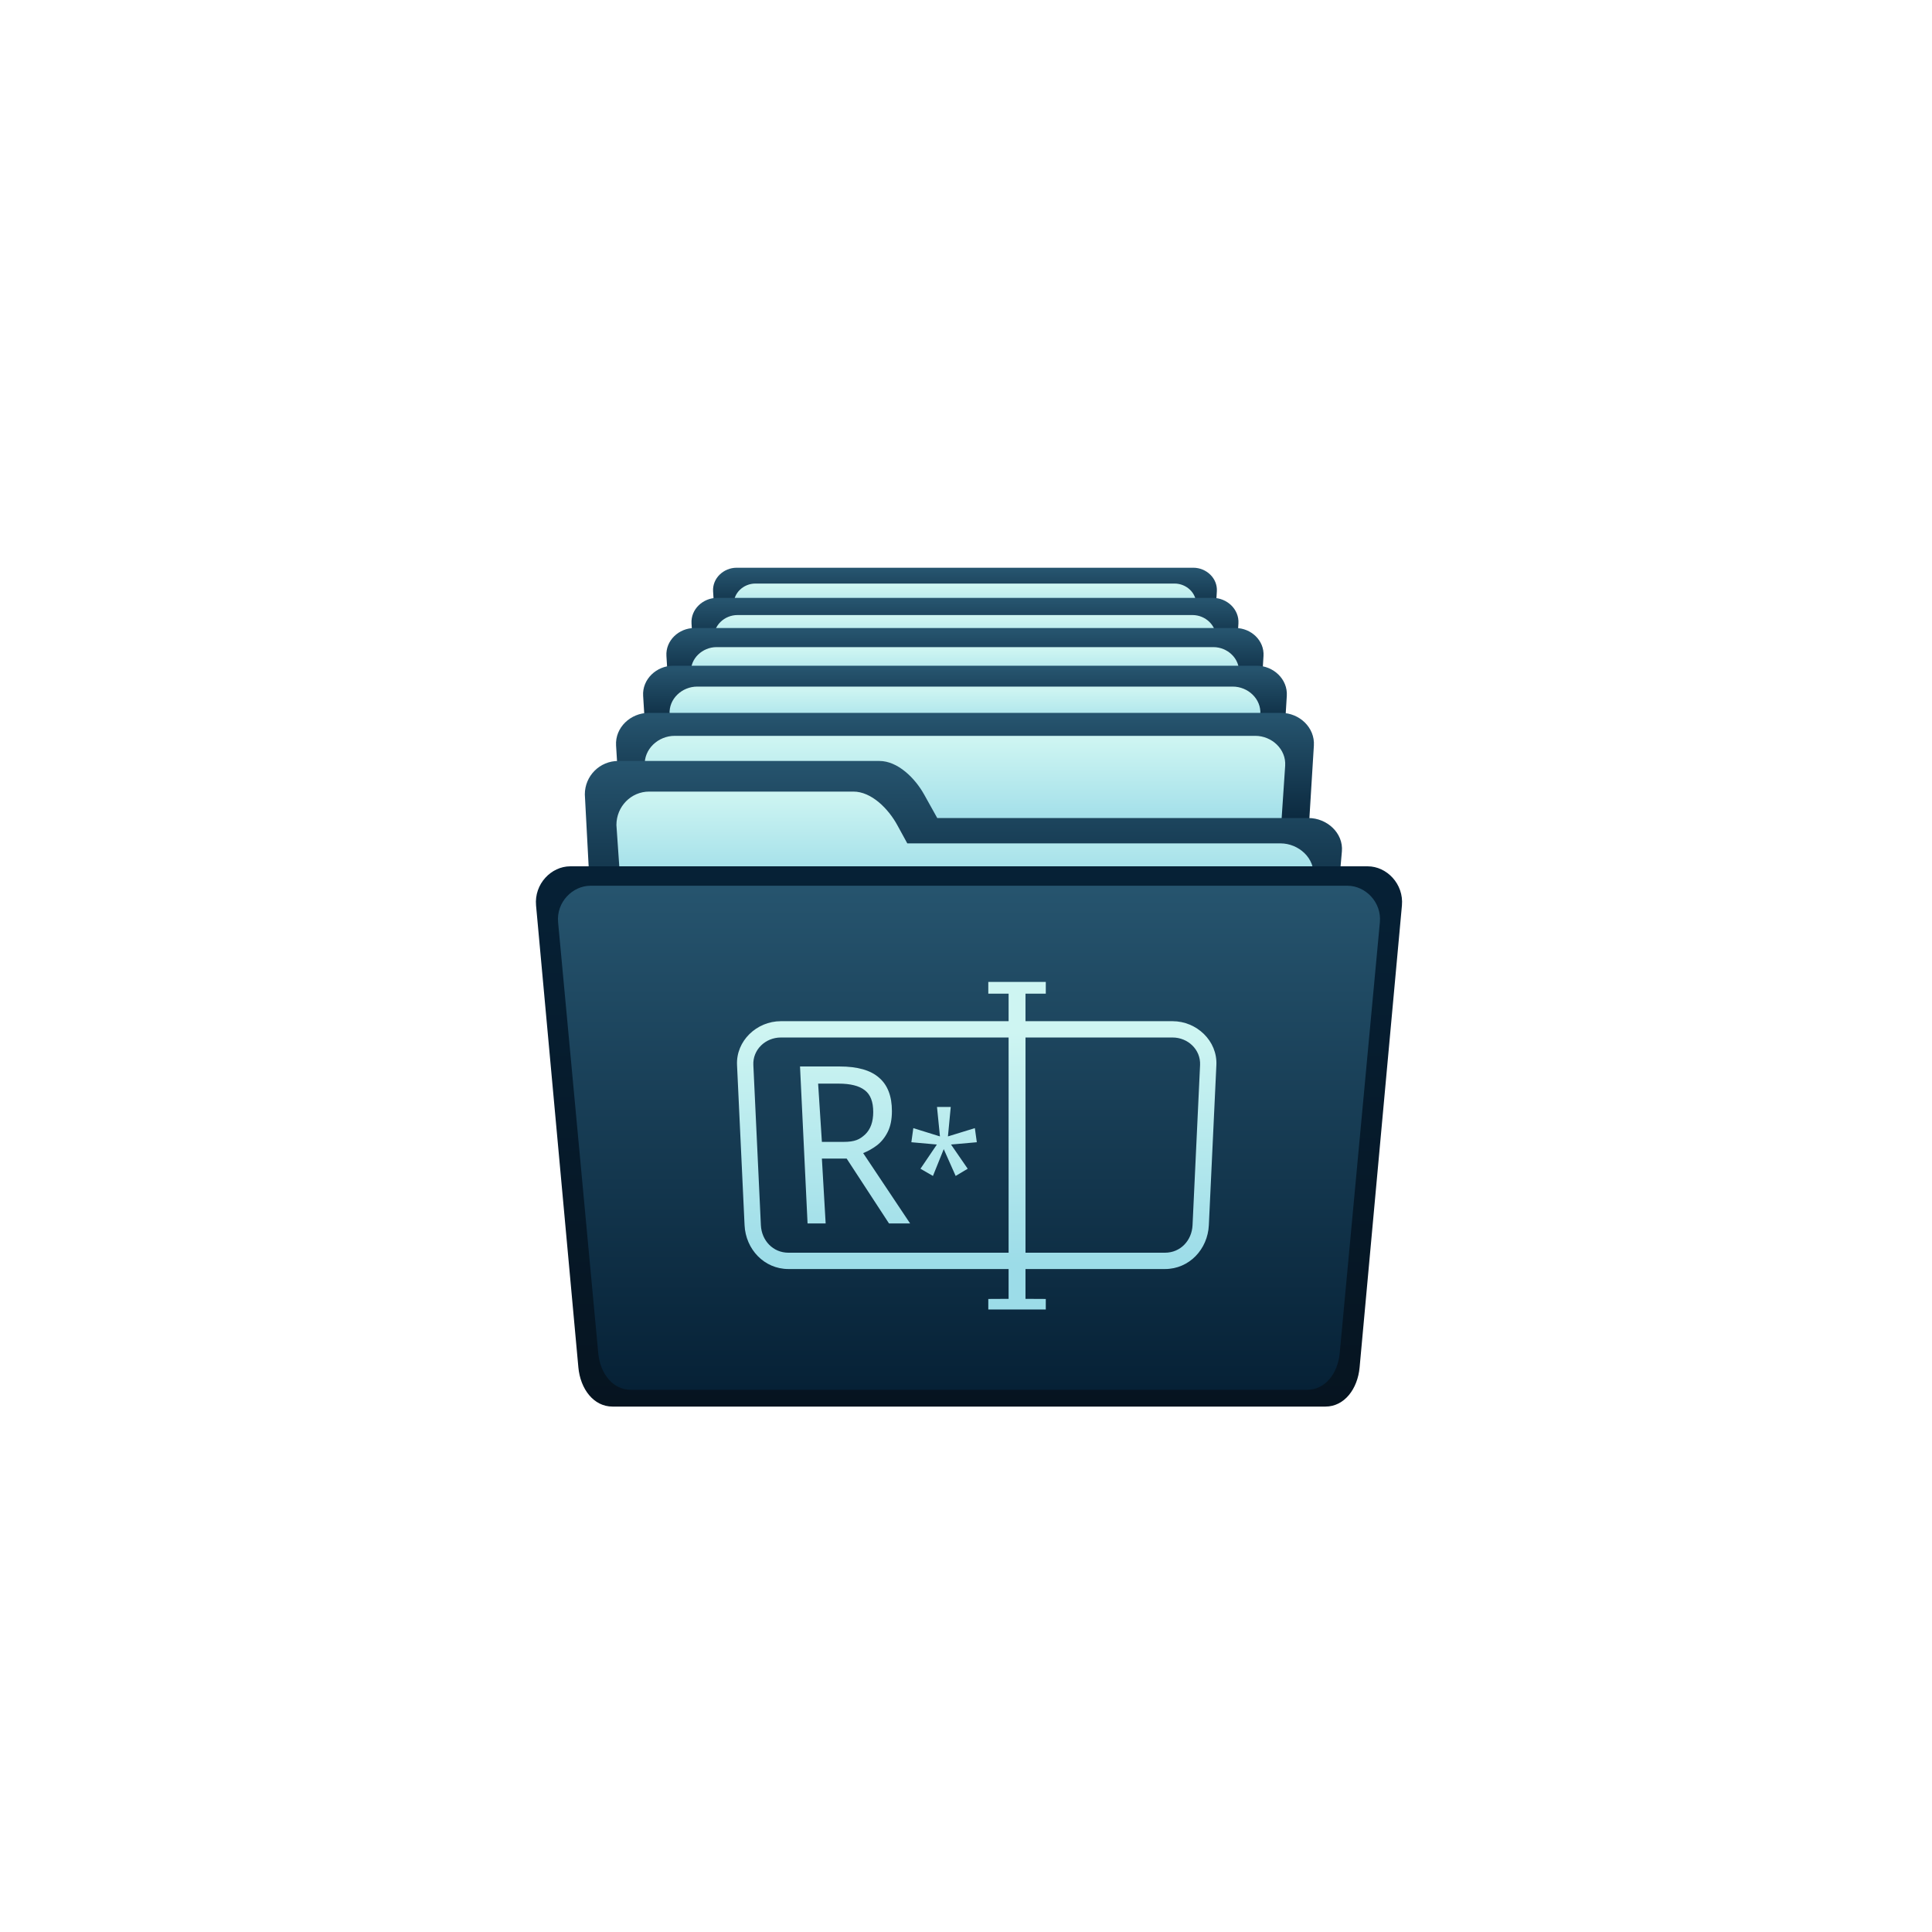
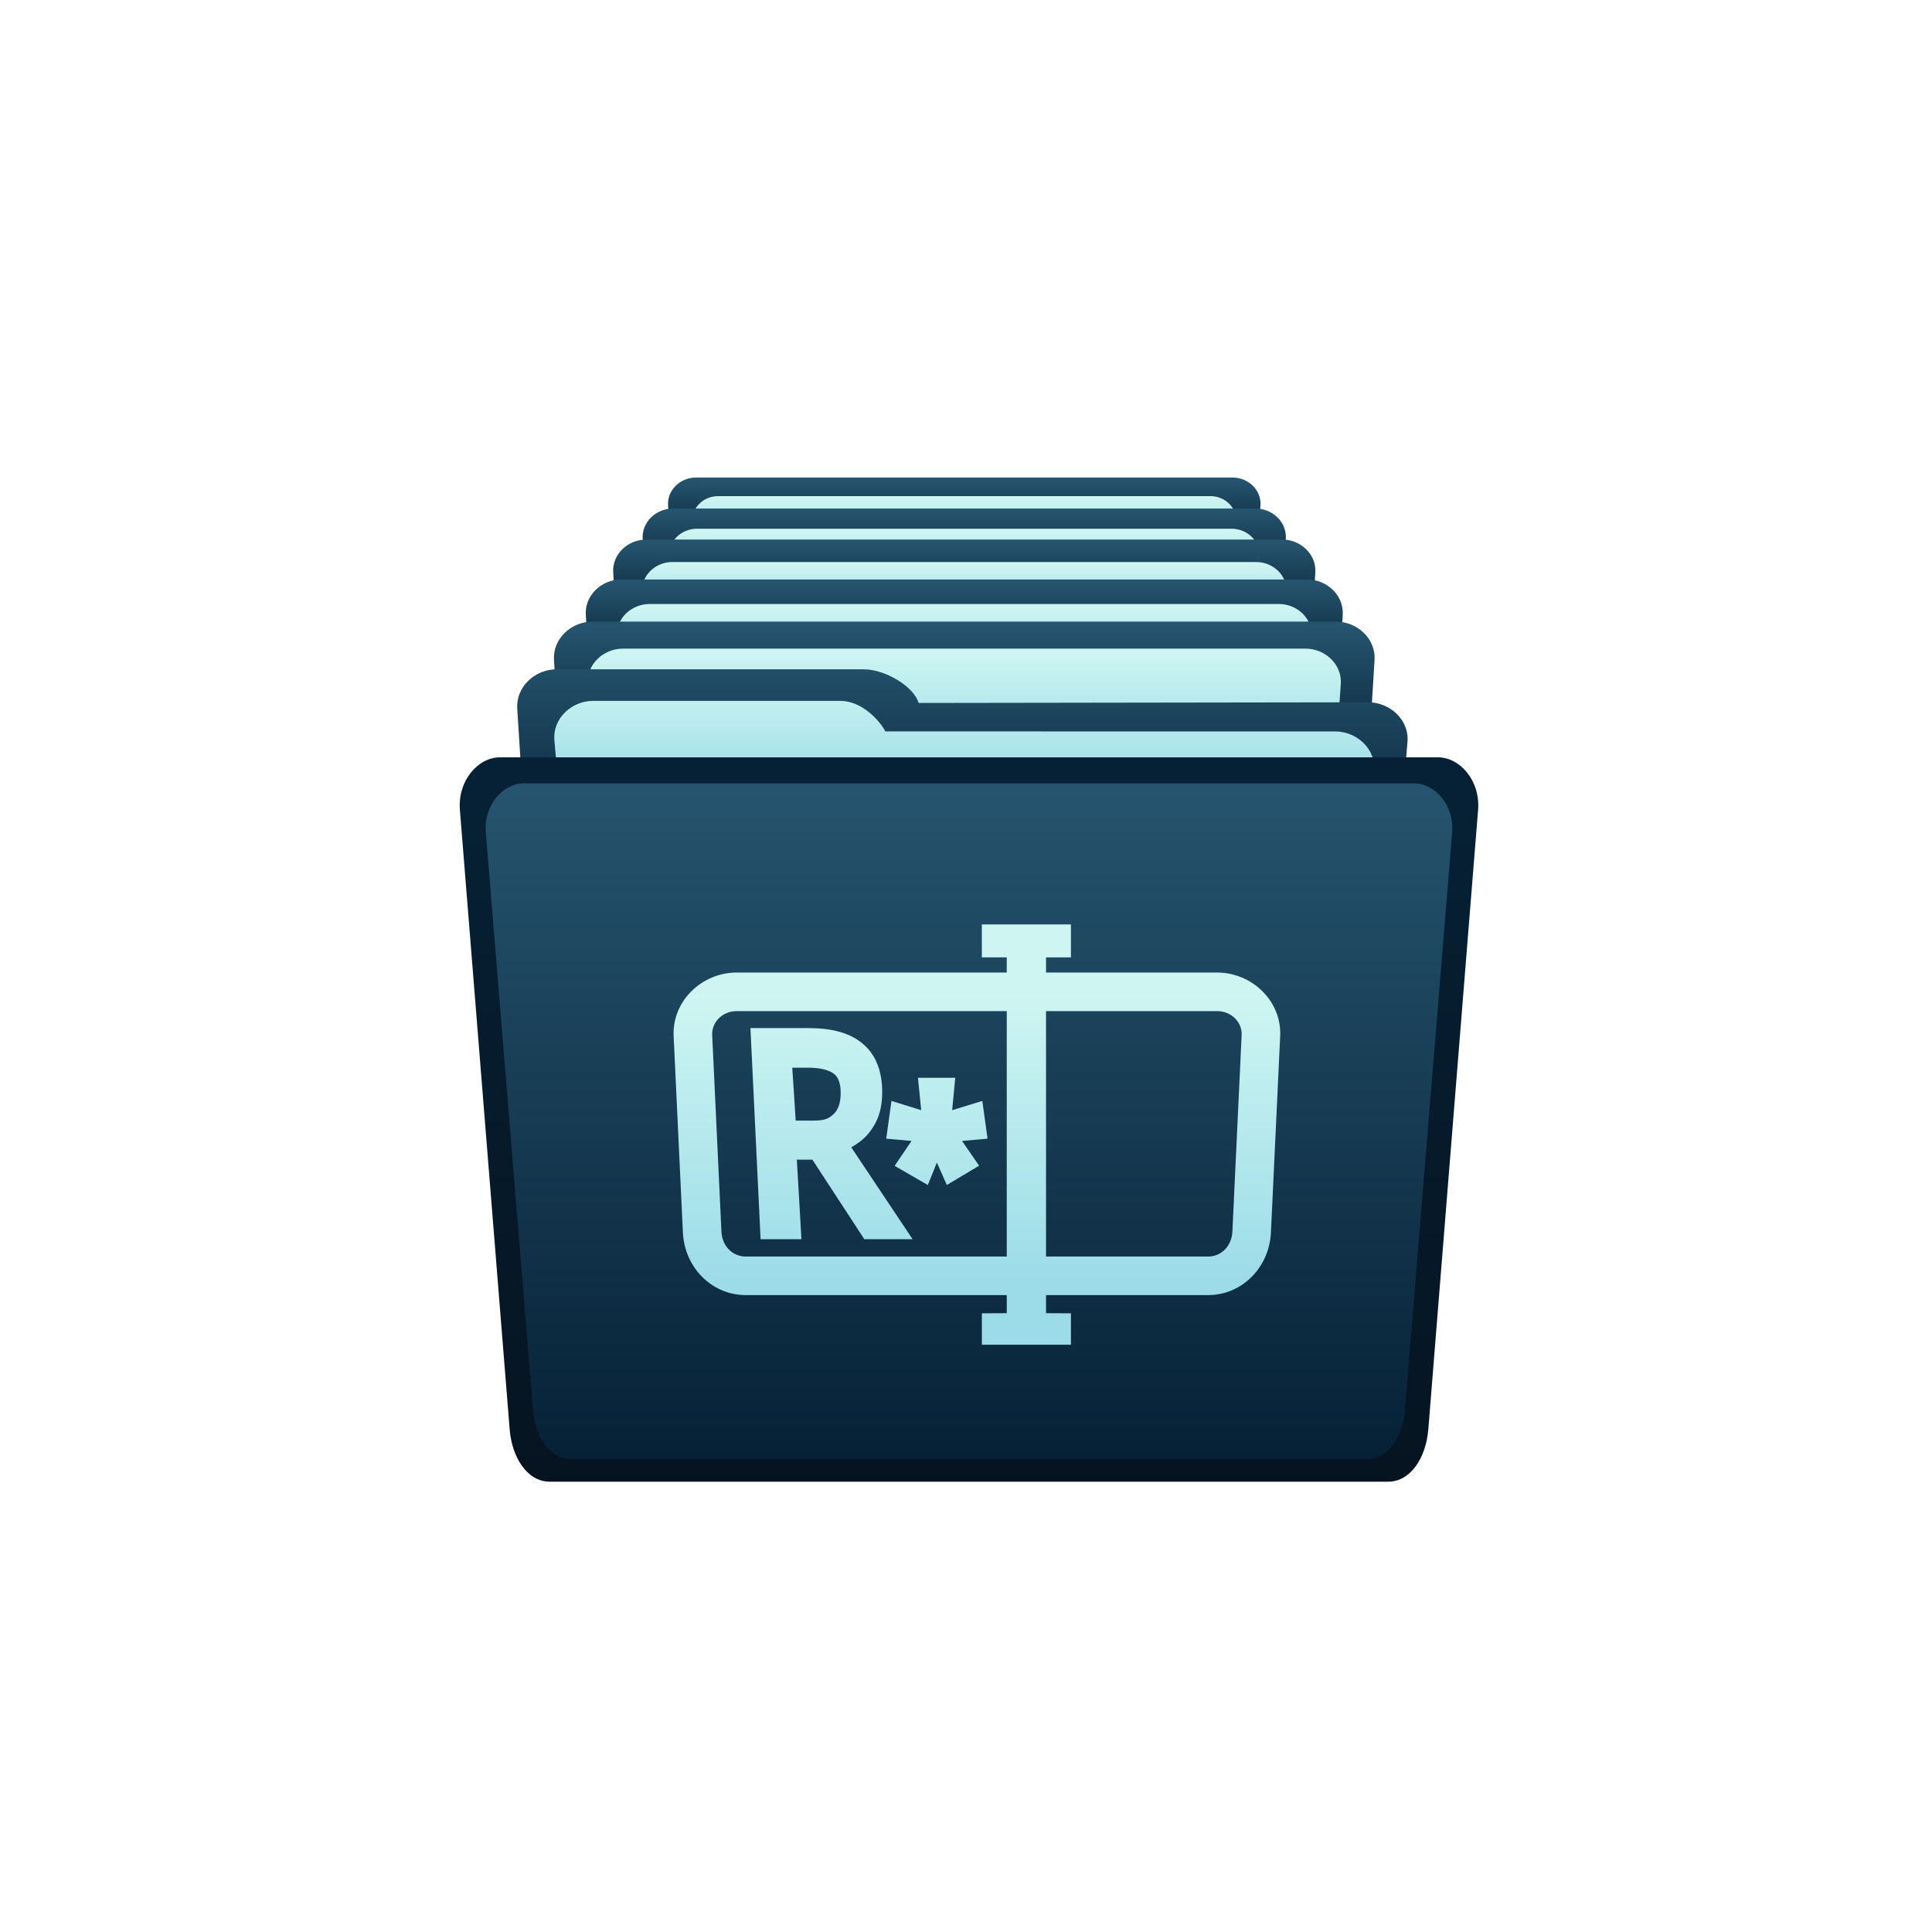
<svg xmlns="http://www.w3.org/2000/svg" xmlns:xlink="http://www.w3.org/1999/xlink" width="271.267mm" height="271.267mm" viewBox="0 0 271.267 271.267" version="1.1" id="svg1" xml:space="preserve">
  <defs id="defs1">
    <linearGradient id="linearGradient27">
      <stop style="stop-color:#062136;stop-opacity:1;" offset="0" id="stop26" />
      <stop style="stop-color:#061420;stop-opacity:1;" offset="1" id="stop27" />
    </linearGradient>
    <linearGradient id="linearGradient5">
      <stop style="stop-color:#26546e;stop-opacity:1;" offset="0" id="stop5" />
      <stop style="stop-color:#062136;stop-opacity:1;" offset="1" id="stop6" />
    </linearGradient>
    <linearGradient id="linearGradient3">
      <stop style="stop-color:#cef5f2;stop-opacity:1;" offset="0" id="stop3" />
      <stop style="stop-color:#9cdce8;stop-opacity:1;" offset="1" id="stop4" />
    </linearGradient>
-     <linearGradient xlink:href="#linearGradient3" id="linearGradient4" x1="108.01" y1="127.286" x2="108.01" y2="140.459" gradientUnits="userSpaceOnUse" gradientTransform="matrix(0.9802689,0,0,1,-46.89156,-1.435979)" />
-     <linearGradient xlink:href="#linearGradient5" id="linearGradient6" x1="112.421" y1="146.261" x2="112.421" y2="210.657" gradientUnits="userSpaceOnUse" gradientTransform="matrix(0.9688198,0,0,1.092545,-58.13732,-20.50115)" />
-     <linearGradient xlink:href="#linearGradient5" id="linearGradient8" x1="59.079" y1="99.654" x2="59.079" y2="126.834" gradientUnits="userSpaceOnUse" gradientTransform="translate(-3.564202,21.74437)" />
+     <linearGradient xlink:href="#linearGradient3" id="linearGradient4" x1="108.01" y1="127.286" x2="108.01" y2="140.459" gradientUnits="userSpaceOnUse" gradientTransform="matrix(0.9802689,0,0,1,-46.89156,-11.49015)" />
+     <linearGradient xlink:href="#linearGradient5" id="linearGradient6" x1="112.421" y1="146.261" x2="112.421" y2="210.657" gradientUnits="userSpaceOnUse" gradientTransform="matrix(0.9688198,0,0,1.245727,-58.13732,-53.09484)" />
+     <linearGradient xlink:href="#linearGradient5" id="linearGradient8" x1="59.079" y1="99.654" x2="59.079" y2="126.834" gradientUnits="userSpaceOnUse" gradientTransform="translate(-3.564202,12.21936)" />
    <linearGradient xlink:href="#linearGradient3" id="linearGradient25" x1="108.5" y1="159.783" x2="108.5" y2="199.559" gradientUnits="userSpaceOnUse" />
-     <linearGradient xlink:href="#linearGradient27" id="linearGradient26" gradientUnits="userSpaceOnUse" gradientTransform="matrix(1.020821,0,0,1.171034,-67.08104,-34.67444)" x1="112.421" y1="146.261" x2="112.421" y2="210.657" />
-     <linearGradient xlink:href="#linearGradient3" id="linearGradient29" x1="104.145" y1="120.854" x2="104.145" y2="133.857" gradientUnits="userSpaceOnUse" gradientTransform="translate(0,-2.645833)" />
-     <linearGradient xlink:href="#linearGradient5" id="linearGradient31" x1="103.685" y1="117.187" x2="103.685" y2="134.534" gradientUnits="userSpaceOnUse" gradientTransform="translate(0,-2.116667)" />
-     <linearGradient xlink:href="#linearGradient3" id="linearGradient36" gradientUnits="userSpaceOnUse" gradientTransform="matrix(0.9224081,0,0,0.9224081,8.374237,-0.2155453)" x1="104.145" y1="120.854" x2="104.145" y2="127.36" />
-     <linearGradient xlink:href="#linearGradient5" id="linearGradient37" gradientUnits="userSpaceOnUse" gradientTransform="matrix(0.9224081,0,0,0.9224081,8.374237,0.3136214)" x1="103.685" y1="117.187" x2="103.685" y2="127.632" />
-     <linearGradient xlink:href="#linearGradient3" id="linearGradient38" gradientUnits="userSpaceOnUse" gradientTransform="matrix(0.8556546,0,0,0.8556546,15.57873,2.282104)" x1="104.145" y1="120.854" x2="104.145" y2="127.36" />
-     <linearGradient xlink:href="#linearGradient5" id="linearGradient39" gradientUnits="userSpaceOnUse" gradientTransform="matrix(0.8556546,0,0,0.8556546,15.57873,2.811271)" x1="103.685" y1="117.187" x2="103.685" y2="127.632" />
-     <linearGradient xlink:href="#linearGradient3" id="linearGradient40" gradientUnits="userSpaceOnUse" gradientTransform="matrix(0.7837662,0,0,0.7837662,23.33741,6.437263)" x1="104.145" y1="120.854" x2="104.145" y2="127.36" />
-     <linearGradient xlink:href="#linearGradient5" id="linearGradient41" gradientUnits="userSpaceOnUse" gradientTransform="matrix(0.7837662,0,0,0.7837662,23.33741,6.96643)" x1="103.685" y1="117.187" x2="103.685" y2="127.632" />
-     <linearGradient xlink:href="#linearGradient3" id="linearGradient45" gradientUnits="userSpaceOnUse" gradientTransform="matrix(0.7219193,0,0,0.7219193,30.01234,9.462463)" x1="104.145" y1="120.854" x2="104.145" y2="127.36" />
-     <linearGradient xlink:href="#linearGradient5" id="linearGradient46" gradientUnits="userSpaceOnUse" gradientTransform="matrix(0.7219193,0,0,0.7219193,30.01234,9.949873)" x1="103.685" y1="117.187" x2="103.685" y2="127.632" />
-     <linearGradient xlink:href="#linearGradient3" id="linearGradient32" gradientUnits="userSpaceOnUse" x1="105.744" y1="165.245" x2="105.744" y2="193.791" gradientTransform="matrix(1.145132,0,0,1.145132,-15.90274,-29.89997)" />
+     <linearGradient xlink:href="#linearGradient27" id="linearGradient26" gradientUnits="userSpaceOnUse" gradientTransform="matrix(1.020821,0,0,1.335221,-67.08104,-69.25532)" x1="112.421" y1="146.261" x2="112.421" y2="210.657" />
+     <linearGradient xlink:href="#linearGradient3" id="linearGradient29" x1="104.145" y1="120.854" x2="104.145" y2="133.857" gradientUnits="userSpaceOnUse" gradientTransform="translate(0,-7.9375)" />
+     <linearGradient xlink:href="#linearGradient5" id="linearGradient31" x1="103.685" y1="117.187" x2="103.685" y2="134.534" gradientUnits="userSpaceOnUse" gradientTransform="translate(0,-7.408334)" />
+     <linearGradient xlink:href="#linearGradient3" id="linearGradient36" gradientUnits="userSpaceOnUse" gradientTransform="matrix(0.9224081,0,0,0.9224081,8.374237,-3.919712)" x1="104.145" y1="120.854" x2="104.145" y2="127.36" />
+     <linearGradient xlink:href="#linearGradient5" id="linearGradient37" gradientUnits="userSpaceOnUse" gradientTransform="matrix(0.9224081,0,0,0.9224081,8.374237,-3.390545)" x1="103.685" y1="117.187" x2="103.685" y2="127.632" />
+     <linearGradient xlink:href="#linearGradient3" id="linearGradient38" gradientUnits="userSpaceOnUse" gradientTransform="matrix(0.8556546,0,0,0.8556546,15.57873,-0.8928961)" x1="104.145" y1="120.854" x2="104.145" y2="127.36" />
+     <linearGradient xlink:href="#linearGradient5" id="linearGradient39" gradientUnits="userSpaceOnUse" gradientTransform="matrix(0.8556546,0,0,0.8556546,15.57873,-0.3637294)" x1="103.685" y1="117.187" x2="103.685" y2="127.632" />
+     <linearGradient xlink:href="#linearGradient3" id="linearGradient40" gradientUnits="userSpaceOnUse" gradientTransform="matrix(0.7837662,0,0,0.7837662,23.33741,3.79143)" x1="104.145" y1="120.854" x2="104.145" y2="127.36" />
+     <linearGradient xlink:href="#linearGradient5" id="linearGradient41" gradientUnits="userSpaceOnUse" gradientTransform="matrix(0.7837662,0,0,0.7837662,23.33741,4.320596)" x1="103.685" y1="117.187" x2="103.685" y2="127.632" />
+     <linearGradient xlink:href="#linearGradient3" id="linearGradient45" gradientUnits="userSpaceOnUse" gradientTransform="matrix(0.7219193,0,0,0.7219193,30.01234,7.345796)" x1="104.145" y1="120.854" x2="104.145" y2="127.36" />
+     <linearGradient xlink:href="#linearGradient5" id="linearGradient46" gradientUnits="userSpaceOnUse" gradientTransform="matrix(0.7219193,0,0,0.7219193,30.01234,7.833207)" x1="103.685" y1="117.187" x2="103.685" y2="127.632" />
+     <linearGradient xlink:href="#linearGradient3" id="linearGradient32" gradientUnits="userSpaceOnUse" x1="105.744" y1="165.245" x2="105.744" y2="193.791" gradientTransform="matrix(1.194533,0,0,1.194533,-21.4533,-43.57308)" />
+     <linearGradient xlink:href="#linearGradient3" id="linearGradient2" x1="104.861" y1="153.817" x2="104.861" y2="187.916" gradientUnits="userSpaceOnUse" />
  </defs>
  <g id="layer1" transform="translate(27.56254,-14.47502)">
-     <g id="g12">
-       <path id="path44" style="fill:url(#linearGradient46);stroke-width:0.193" d="m 75.867,94.189 h 64.119 c 1.832,0 3.42,1.478 3.307,3.307 l -0.764,12.36 c -0.113,1.829 -1.475,3.307 -3.307,3.307 H 76.631 c -1.832,0 -3.194,-1.478 -3.307,-3.307 L 72.561,97.496 c -0.113,-1.829 1.475,-3.307 3.307,-3.307 z" />
-       <path id="path45" style="fill:url(#linearGradient45);stroke-width:0.177" d="m 78.505,96.409 h 58.843 c 1.681,0 3.148,1.357 3.035,3.035 l -0.764,11.343 c -0.113,1.677 -1.354,3.035 -3.035,3.035 H 79.269 c -1.681,0 -2.922,-1.357 -3.035,-3.035 L 75.47,99.444 c -0.113,-1.677 1.354,-3.035 3.035,-3.035 z" />
-       <path id="path39" style="fill:url(#linearGradient41);stroke-width:0.21" d="M 73.121,98.422 H 142.732 c 1.989,0 3.713,1.605 3.59,3.59 l -0.829,13.419 c -0.123,1.985 -1.601,3.59 -3.59,3.59 H 73.95 c -1.989,0 -3.467,-1.605 -3.59,-3.59 l -0.829,-13.419 c -0.123,-1.985 1.601,-3.59 3.59,-3.59 z" />
-       <path id="path40" style="fill:url(#linearGradient40);stroke-width:0.192" d="m 75.985,100.832 h 63.884 c 1.825,0 3.417,1.474 3.295,3.295 l -0.829,12.315 c -0.123,1.821 -1.469,3.295 -3.295,3.295 H 76.814 c -1.825,0 -3.172,-1.474 -3.295,-3.295 l -0.829,-12.315 c -0.123,-1.821 1.469,-3.295 3.295,-3.295 z" />
-       <path id="path37" style="fill:url(#linearGradient39);stroke-width:0.229" d="m 69.928,102.656 h 75.996 c 2.171,0 4.053,1.752 3.919,3.919 l -0.906,14.65 c -0.134,2.167 -1.748,3.919 -3.919,3.919 H 70.834 c -2.171,0 -3.786,-1.752 -3.919,-3.919 l -0.906,-14.65 c -0.134,-2.167 1.748,-3.919 3.919,-3.919 z" />
-       <path id="path38" style="fill:url(#linearGradient38);stroke-width:0.21" d="m 73.055,105.335 h 69.744 c 1.993,0 3.731,1.609 3.597,3.597 l -0.906,13.445 c -0.134,1.988 -1.604,3.597 -3.597,3.597 H 73.96 c -1.993,0 -3.463,-1.609 -3.597,-3.597 l -0.906,-13.445 c -0.134,-1.988 1.604,-3.597 3.597,-3.597 z" />
-       <path id="path33" style="fill:url(#linearGradient37);stroke-width:0.247" d="m 66.964,107.947 h 81.925 c 2.341,0 4.37,1.889 4.225,4.225 l -0.976,15.793 c -0.144,2.336 -1.884,4.225 -4.225,4.225 H 67.94 c -2.341,0 -4.081,-1.889 -4.225,-4.225 l -0.976,-15.793 c -0.144,-2.336 1.884,-4.225 4.225,-4.225 z" />
-       <path id="path34" style="fill:url(#linearGradient36);stroke-width:0.226" d="m 70.334,110.877 h 75.185 c 2.148,0 4.022,1.734 3.878,3.878 l -0.976,14.493 c -0.144,2.143 -1.729,3.878 -3.878,3.878 H 71.311 c -2.148,0 -3.733,-1.734 -3.878,-3.878 L 66.457,114.755 c -0.144,-2.143 1.729,-3.878 3.878,-3.878 z" />
-       <path id="rect27" style="fill:url(#linearGradient31);stroke-width:0.268" d="m 63.518,114.571 h 88.817 c 2.538,0 4.737,2.048 4.581,4.581 l -1.058,17.121 c -0.157,2.533 -2.043,4.581 -4.581,4.581 H 64.577 c -2.538,0 -4.424,-2.048 -4.581,-4.581 l -1.058,-17.121 c -0.157,-2.533 2.043,-4.581 4.581,-4.581 z" />
-       <path id="rect28" style="fill:url(#linearGradient29);stroke-width:0.246" d="m 67.172,117.792 h 81.509 c 2.329,0 4.36,1.88 4.204,4.204 l -1.058,15.713 c -0.157,2.324 -1.875,4.204 -4.204,4.204 H 68.231 c -2.329,0 -4.047,-1.88 -4.204,-4.204 L 62.968,121.996 c -0.157,-2.324 1.875,-4.204 4.204,-4.204 z" />
-       <path id="rect3-0" style="fill:url(#linearGradient8);stroke-width:0.265" d="m 59.249,121.319 c -2.602,0 -4.697,2.095 -4.697,4.697 l 1.058,19.922 H 113.298 l -0.05,-0.09 c 7.572,-3.081 46.542,0.066 46.542,0.066 l 1.058,-11.884 c 0.231,-2.592 -2.095,-4.697 -4.697,-4.697 H 104.035 l -1.849,-3.316 c -1.268,-2.273 -3.682,-4.697 -6.284,-4.697 z" />
-       <path id="rect3" style="fill:url(#linearGradient4);stroke-width:0.262" d="m 63.591,125.619 c -2.551,0 -4.604,2.095 -4.604,4.697 l 1.05,15.159 95.751,1.205 1.05,-9.091 c 0.299,-2.585 -2.054,-4.697 -4.605,-4.697 H 99.829 L 98.419,130.316 c -1.244,-2.272 -3.61,-4.697 -6.161,-4.697 z" />
-       <path id="circle15-1" style="fill:#e6e6e6;fill-opacity:1;stroke-width:0.406" d="M 105.817 170.662 A 15.032 15.032 0 0 1 105.782 169.992 A 15.032 15.032 0 0 0 105.776 170.075 A 15.032 15.032 0 0 0 105.817 170.662 z " />
+     <g id="g12" transform="matrix(1.175929,0,0,1.175929,-19.08652,-26.74473)">
+       <path id="path44" style="fill:url(#linearGradient46);stroke-width:0.193" d="m 75.867,92.072 h 64.119 c 1.832,0 3.42,1.478 3.307,3.307 l -0.764,12.36 c -0.113,1.829 -1.475,3.307 -3.307,3.307 H 76.631 c -1.832,0 -3.194,-1.478 -3.307,-3.307 L 72.561,95.379 c -0.113,-1.829 1.475,-3.307 3.307,-3.307 z" />
+       <path id="path45" style="fill:url(#linearGradient45);stroke-width:0.177" d="m 78.505,94.292 h 58.843 c 1.681,0 3.148,1.357 3.035,3.035 l -0.764,11.343 c -0.113,1.677 -1.354,3.035 -3.035,3.035 H 79.269 c -1.681,0 -2.922,-1.357 -3.035,-3.035 L 75.47,97.327 c -0.113,-1.677 1.354,-3.035 3.035,-3.035 z" />
+       <path id="path39" style="fill:url(#linearGradient41);stroke-width:0.21" d="M 73.121,95.776 H 142.732 c 1.989,0 3.713,1.605 3.59,3.59 l -0.829,13.419 c -0.123,1.985 -1.601,3.59 -3.59,3.59 H 73.95 c -1.989,0 -3.467,-1.605 -3.59,-3.59 L 69.531,99.367 c -0.123,-1.985 1.601,-3.59 3.59,-3.59 z" />
+       <path id="path40" style="fill:url(#linearGradient40);stroke-width:0.192" d="m 75.985,98.186 h 63.884 c 1.825,0 3.417,1.474 3.295,3.295 l -0.829,12.315 c -0.123,1.821 -1.469,3.295 -3.295,3.295 H 76.814 c -1.825,0 -3.172,-1.474 -3.295,-3.295 l -0.829,-12.315 c -0.123,-1.821 1.469,-3.295 3.295,-3.295 z" />
+       <path id="path37" style="fill:url(#linearGradient39);stroke-width:0.229" d="m 69.928,99.481 h 75.996 c 2.171,0 4.053,1.752 3.919,3.919 l -0.906,14.65 c -0.134,2.167 -1.748,3.919 -3.919,3.919 H 70.834 c -2.171,0 -3.786,-1.752 -3.919,-3.919 l -0.906,-14.65 c -0.134,-2.167 1.748,-3.919 3.919,-3.919 z" />
+       <path id="path38" style="fill:url(#linearGradient38);stroke-width:0.21" d="m 73.055,102.16 h 69.744 c 1.993,0 3.731,1.609 3.597,3.597 l -0.906,13.445 c -0.134,1.988 -1.604,3.597 -3.597,3.597 H 73.96 c -1.993,0 -3.463,-1.609 -3.597,-3.597 l -0.906,-13.445 c -0.134,-1.988 1.604,-3.597 3.597,-3.597 z" />
+       <path id="path33" style="fill:url(#linearGradient37);stroke-width:0.247" d="m 66.964,104.243 h 81.925 c 2.341,0 4.37,1.889 4.225,4.225 l -0.976,15.793 c -0.144,2.336 -1.884,4.225 -4.225,4.225 H 67.94 c -2.341,0 -4.081,-1.889 -4.225,-4.225 l -0.976,-15.793 c -0.144,-2.336 1.884,-4.225 4.225,-4.225 z" />
+       <path id="path34" style="fill:url(#linearGradient36);stroke-width:0.226" d="m 70.334,107.173 h 75.185 c 2.148,0 4.022,1.734 3.878,3.878 l -0.976,14.493 c -0.144,2.143 -1.729,3.878 -3.878,3.878 H 71.311 c -2.148,0 -3.733,-1.734 -3.878,-3.878 L 66.457,111.051 c -0.144,-2.143 1.729,-3.878 3.878,-3.878 z" />
+       <path id="rect27" style="fill:url(#linearGradient31);stroke-width:0.268" d="m 63.518,109.279 h 88.817 c 2.538,0 4.737,2.048 4.581,4.581 l -1.058,17.121 c -0.157,2.533 -2.043,4.581 -4.581,4.581 H 64.577 c -2.538,0 -4.424,-2.048 -4.581,-4.581 l -1.058,-17.121 c -0.157,-2.533 2.043,-4.581 4.581,-4.581 z" />
+       <path id="rect28" style="fill:url(#linearGradient29);stroke-width:0.246" d="m 67.172,112.5 h 81.509 c 2.329,0 4.36,1.88 4.204,4.204 l -1.058,15.713 c -0.157,2.324 -1.875,4.204 -4.204,4.204 H 68.231 c -2.329,0 -4.047,-1.88 -4.204,-4.204 L 62.968,116.704 c -0.157,-2.324 1.875,-4.204 4.204,-4.204 z" />
+       <path id="rect3-0" style="fill:url(#linearGradient8);stroke-width:0.265" d="m 59.249,114.969 c -2.602,0 -4.862,2.1 -4.697,4.697 l 1.058,16.747 H 113.298 l -0.05,-0.09 c 7.572,-3.081 46.542,0.066 46.542,0.066 l 1.058,-12.784 c 0.215,-2.593 -2.095,-4.701 -4.697,-4.697 l -53.674,0.08 c -0.579,-1.973 -3.973,-4.018 -6.575,-4.018 z" />
+       <path id="rect3" style="fill:url(#linearGradient4);stroke-width:0.262" d="m 63.591,118.74 c -2.551,0 -4.831,2.105 -4.604,4.697 l 1.05,11.984 95.751,1.205 1.05,-9.541 c 0.285,-2.586 -2.054,-4.697 -4.605,-4.697 l -53.732,-0.007 c -0.646,-1.262 -2.793,-3.641 -5.344,-3.641 z" />
+       <path id="circle15-1" style="fill:#e6e6e6;fill-opacity:1;stroke-width:0.406" d="m 105.817,170.662 a 15.032,15.032 0 0 1 -0.036,-0.67 15.032,15.032 0 0 0 -0.006,0.083 15.032,15.032 0 0 0 0.042,0.587 z" />
      <path id="path23" style="display:none;fill:url(#linearGradient25);stroke-width:0.406" d="m 99.382,160.149 v 5.2e-4 c -10.732,5e-5 -19.432,8.7 -19.432,19.432 0.02,10.253 10.135,17.072 17.175,17.954 4.445,0.557 7.412,-0.037 8.161,-2.816 0.613,-2.274 -0.797,-5.329 -4.616,-5.351 -4.071,-0.023 -11.077,-4.397 -11.079,-9.788 3e-5,-5.407 4.383,-9.79 9.79,-9.79 5.407,3e-5 7.553,4.202 10.285,8.565 2.686,4.288 7.366,5.919 12.434,5.992 l 0.01,7.503 c 0.002,1.791 1.804,2.989 3.609,3.086 0.736,-0.044 1.466,-0.304 2.059,-0.837 5.106,-4.578 8.707,-8.401 11.726,-11.592 0.306,-0.354 0.613,-0.706 0.92,-1.069 0.502,-0.592 0.761,-1.501 0.774,-2.415 -0.013,-0.914 -0.272,-1.823 -0.774,-2.415 -0.308,-0.363 -0.614,-0.715 -0.92,-1.069 -3.02,-3.19 -6.62,-7.013 -11.726,-11.592 -0.594,-0.532 -1.323,-0.793 -2.059,-0.837 -1.804,0.096 -3.606,1.294 -3.609,3.086 l -0.01,7.878 c -2.268,-0.525 -4.167,-1.585 -5.559,-3.712 -2.507,-3.829 -4.663,-5.903 -7.465,-7.578 -2.801,-1.675 -6.214,-2.623 -9.695,-2.636 z" />
-       <path style="fill:#000000" id="path41" />
-       <path id="path25" style="fill:url(#linearGradient26);stroke-width:0.289" d="M 52.498,136.113 H 164.483 c 2.656,0 5.073,2.47 4.795,5.501 l -5.942,64.854 c -0.278,3.031 -2.139,5.501 -4.795,5.501 H 58.44 c -2.656,0 -4.517,-2.47 -4.795,-5.501 l -5.942,-64.854 c -0.278,-3.031 2.139,-5.501 4.795,-5.501 z" />
-       <path id="rect2" style="fill:url(#linearGradient6);stroke-width:0.272" d="M 55.35,138.839 H 161.63 c 2.521,0 4.814,2.304 4.551,5.132 l -5.639,60.507 c -0.264,2.827 -2.03,5.132 -4.551,5.132 H 60.989 c -2.521,0 -4.287,-2.304 -4.551,-5.132 l -5.639,-60.507 c -0.264,-2.827 2.03,-5.132 4.551,-5.132 z" />
-       <path id="path11" style="color:#000000;fill:url(#linearGradient32);fill-opacity:1;stroke-width:1.145;-inkscape-stroke:none" d="m 111.203,152.346 v 1.65 l 2.85,5.1e-4 v 3.861 H 82.075 c -3.389,0 -6.312,2.768 -6.153,6.153 l 1.058,22.492 c 0.159,3.385 2.764,6.153 6.153,6.153 h 30.919 v 4.188 l -2.85,0.015 v 1.479 h 8.072 v -1.479 l -2.85,-0.015 v -4.188 h 19.593 c 3.389,0 5.992,-2.768 6.151,-6.153 l 1.058,-22.492 c 0.159,-3.385 -2.762,-6.153 -6.151,-6.153 h -20.651 v -3.862 h 2.85 v -1.65 z m -29.127,7.802 h 31.977 v 30.216 H 83.134 c -2.159,0 -3.761,-1.705 -3.863,-3.862 l -1.058,-22.492 c -0.102,-2.157 1.703,-3.862 3.863,-3.862 z m 34.349,0 h 20.651 c 2.159,0 3.962,1.705 3.861,3.862 l -1.058,22.492 c -0.102,2.157 -1.701,3.862 -3.861,3.862 h -19.593 z m -31.658,4.068 1.058,22.041 h 2.541 l -0.529,-9.106 h 3.48 l 5.943,9.106 h 2.965 l -6.593,-9.878 c 0.678,-0.268 1.318,-0.628 1.92,-1.081 0.621,-0.473 1.129,-1.101 1.524,-1.883 0.395,-0.782 0.593,-1.759 0.593,-2.932 0,-2.099 -0.602,-3.664 -1.807,-4.693 -1.186,-1.05 -3.031,-1.574 -5.535,-1.574 z m 2.541,2.408 h 2.88 c 1.657,0 2.88,0.309 3.671,0.926 0.791,0.597 1.186,1.616 1.186,3.057 0,1.379 -0.377,2.428 -1.13,3.149 -0.753,0.7 -1.419,1.049 -3.057,1.049 H 87.837 Z m 16.692,3.279 0.413,4.132 -3.739,-1.162 -0.275,1.98 3.582,0.322 -2.303,3.4 1.752,1.011 1.516,-3.765 1.673,3.765 1.692,-1.011 -2.342,-3.4 3.621,-0.322 -0.276,-1.98 -3.779,1.162 0.394,-4.132 z" />
+       <path style="fill:#000000" id="path41" d="" />
+       <path id="path25" style="fill:url(#linearGradient26);stroke-width:0.309" d="M 52.498,125.478 H 164.483 c 2.656,0 5.073,2.816 4.795,6.272 l -5.942,73.947 c -0.278,3.455 -2.139,6.272 -4.795,6.272 H 58.44 c -2.656,0 -4.517,-2.816 -4.795,-6.272 l -5.942,-73.947 c -0.278,-3.455 2.139,-6.272 4.795,-6.272 z" />
+       <path id="rect2" style="fill:url(#linearGradient6);stroke-width:0.291" d="M 55.35,128.586 H 161.63 c 2.521,0 4.814,2.627 4.551,5.851 l -5.639,68.991 c -0.264,3.224 -2.03,5.851 -4.551,5.851 H 60.989 c -2.521,0 -4.287,-2.627 -4.551,-5.851 l -5.639,-68.991 c -0.264,-3.224 2.03,-5.851 4.551,-5.851 z" />
+       <path id="path11" style="color:#000000;fill:url(#linearGradient32);fill-opacity:1;stroke-width:2.215;stroke:url(#linearGradient2);stroke-dasharray:none" d="m 111.135,146.535 v 1.721 l 2.973,5.4e-4 v 4.028 H 80.751 c -3.535,0 -6.585,2.887 -6.419,6.418 l 1.104,23.462 c 0.166,3.531 2.884,6.418 6.419,6.418 H 114.108 v 4.369 l -2.973,0.015 v 1.543 h 8.42 v -1.543 l -2.973,-0.015 v -4.369 h 20.438 c 3.535,0 6.25,-2.887 6.416,-6.418 l 1.104,-23.462 c 0.166,-3.531 -2.882,-6.418 -6.416,-6.418 h -21.542 v -4.028 h 2.973 v -1.721 z M 80.751,154.673 H 114.108 v 31.52 H 81.855 c -2.253,0 -3.924,-1.779 -4.029,-4.029 L 76.722,158.702 c -0.106,-2.25 1.777,-4.029 4.029,-4.029 z m 35.831,0 h 21.542 c 2.253,0 4.133,1.779 4.027,4.029 l -1.104,23.462 c -0.106,2.25 -1.775,4.029 -4.027,4.029 h -20.438 z m -33.024,4.244 1.104,22.992 h 2.651 L 86.761,172.409 h 3.631 l 6.2,9.499 h 3.093 L 92.807,171.604 c 0.707,-0.279 1.375,-0.655 2.003,-1.127 0.648,-0.494 1.178,-1.149 1.59,-1.964 0.412,-0.816 0.619,-1.835 0.619,-3.059 0,-2.19 -0.628,-3.822 -1.885,-4.895 -1.237,-1.095 -3.162,-1.642 -5.773,-1.642 z m 2.651,2.511 h 3.004 c 1.728,0 3.005,0.322 3.829,0.966 0.825,0.623 1.237,1.686 1.237,3.189 0,1.438 -0.393,2.533 -1.178,3.284 -0.785,0.73 -1.481,1.094 -3.189,1.094 H 86.761 Z m 17.412,3.421 0.431,4.31 -3.901,-1.212 -0.287,2.065 3.737,0.336 -2.403,3.546 1.827,1.055 1.581,-3.928 1.745,3.928 1.765,-1.055 -2.443,-3.546 3.778,-0.336 -0.288,-2.065 -3.942,1.212 0.411,-4.31 z" />
    </g>
  </g>
</svg>
